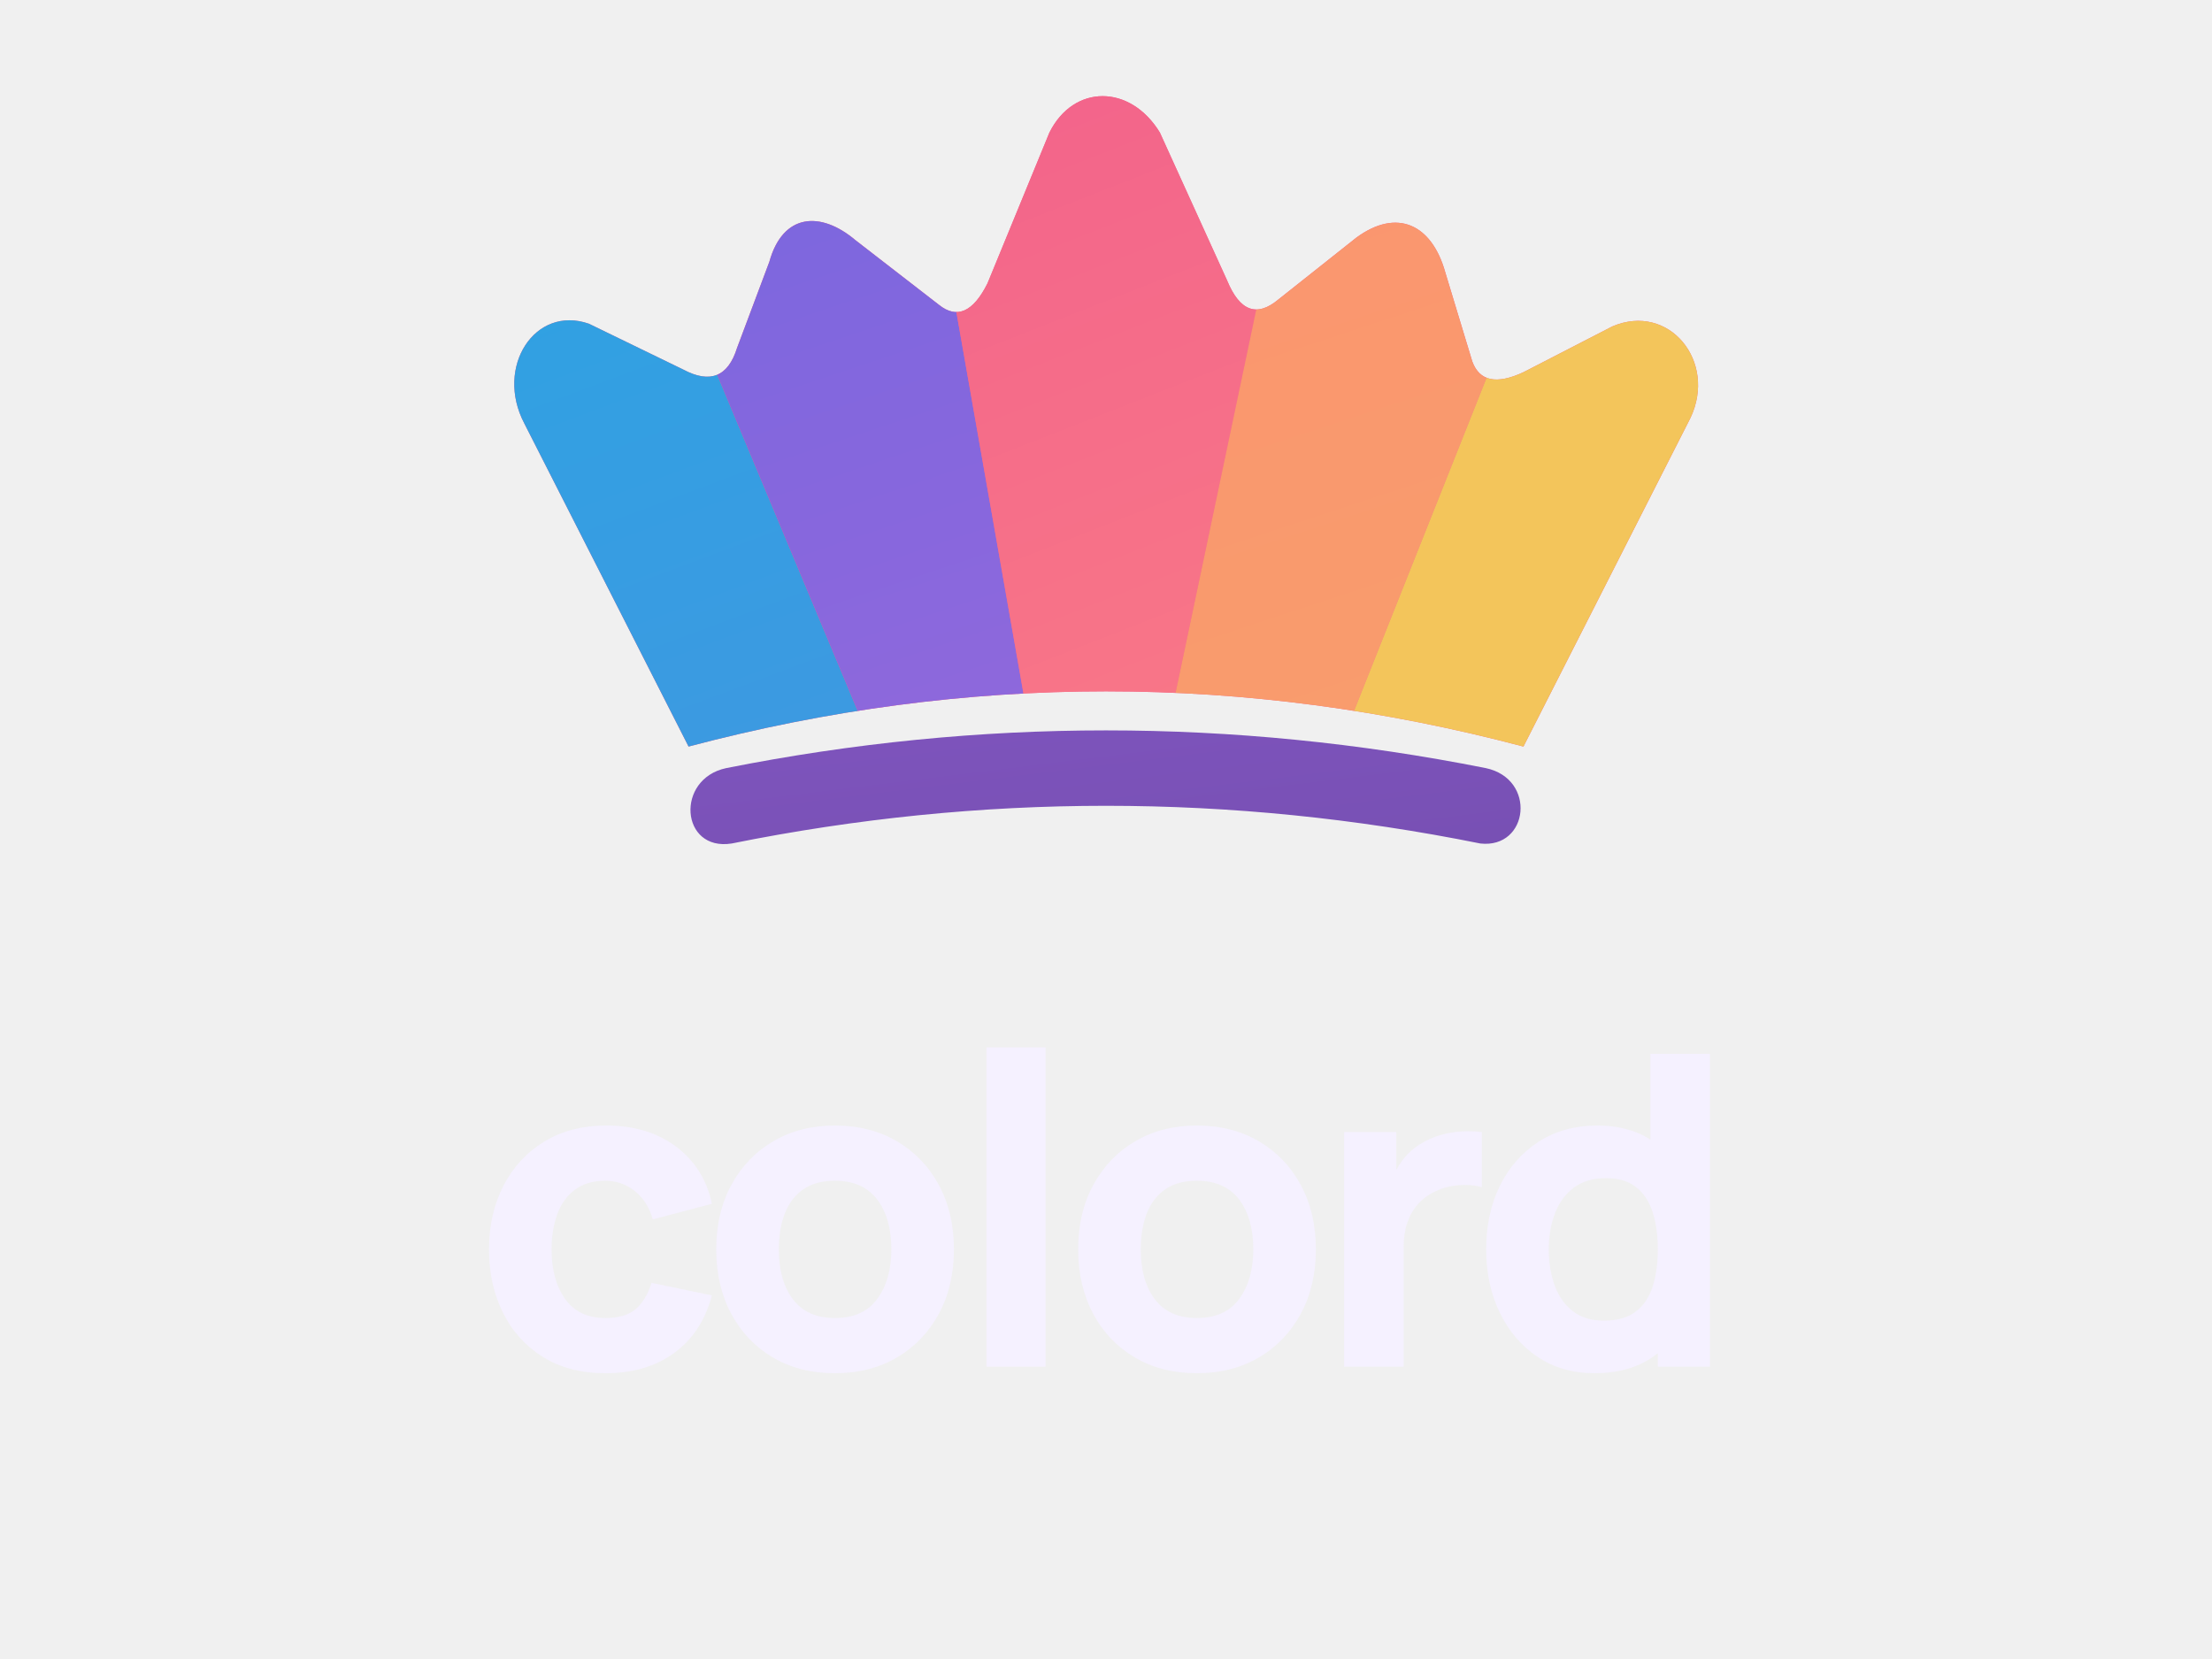
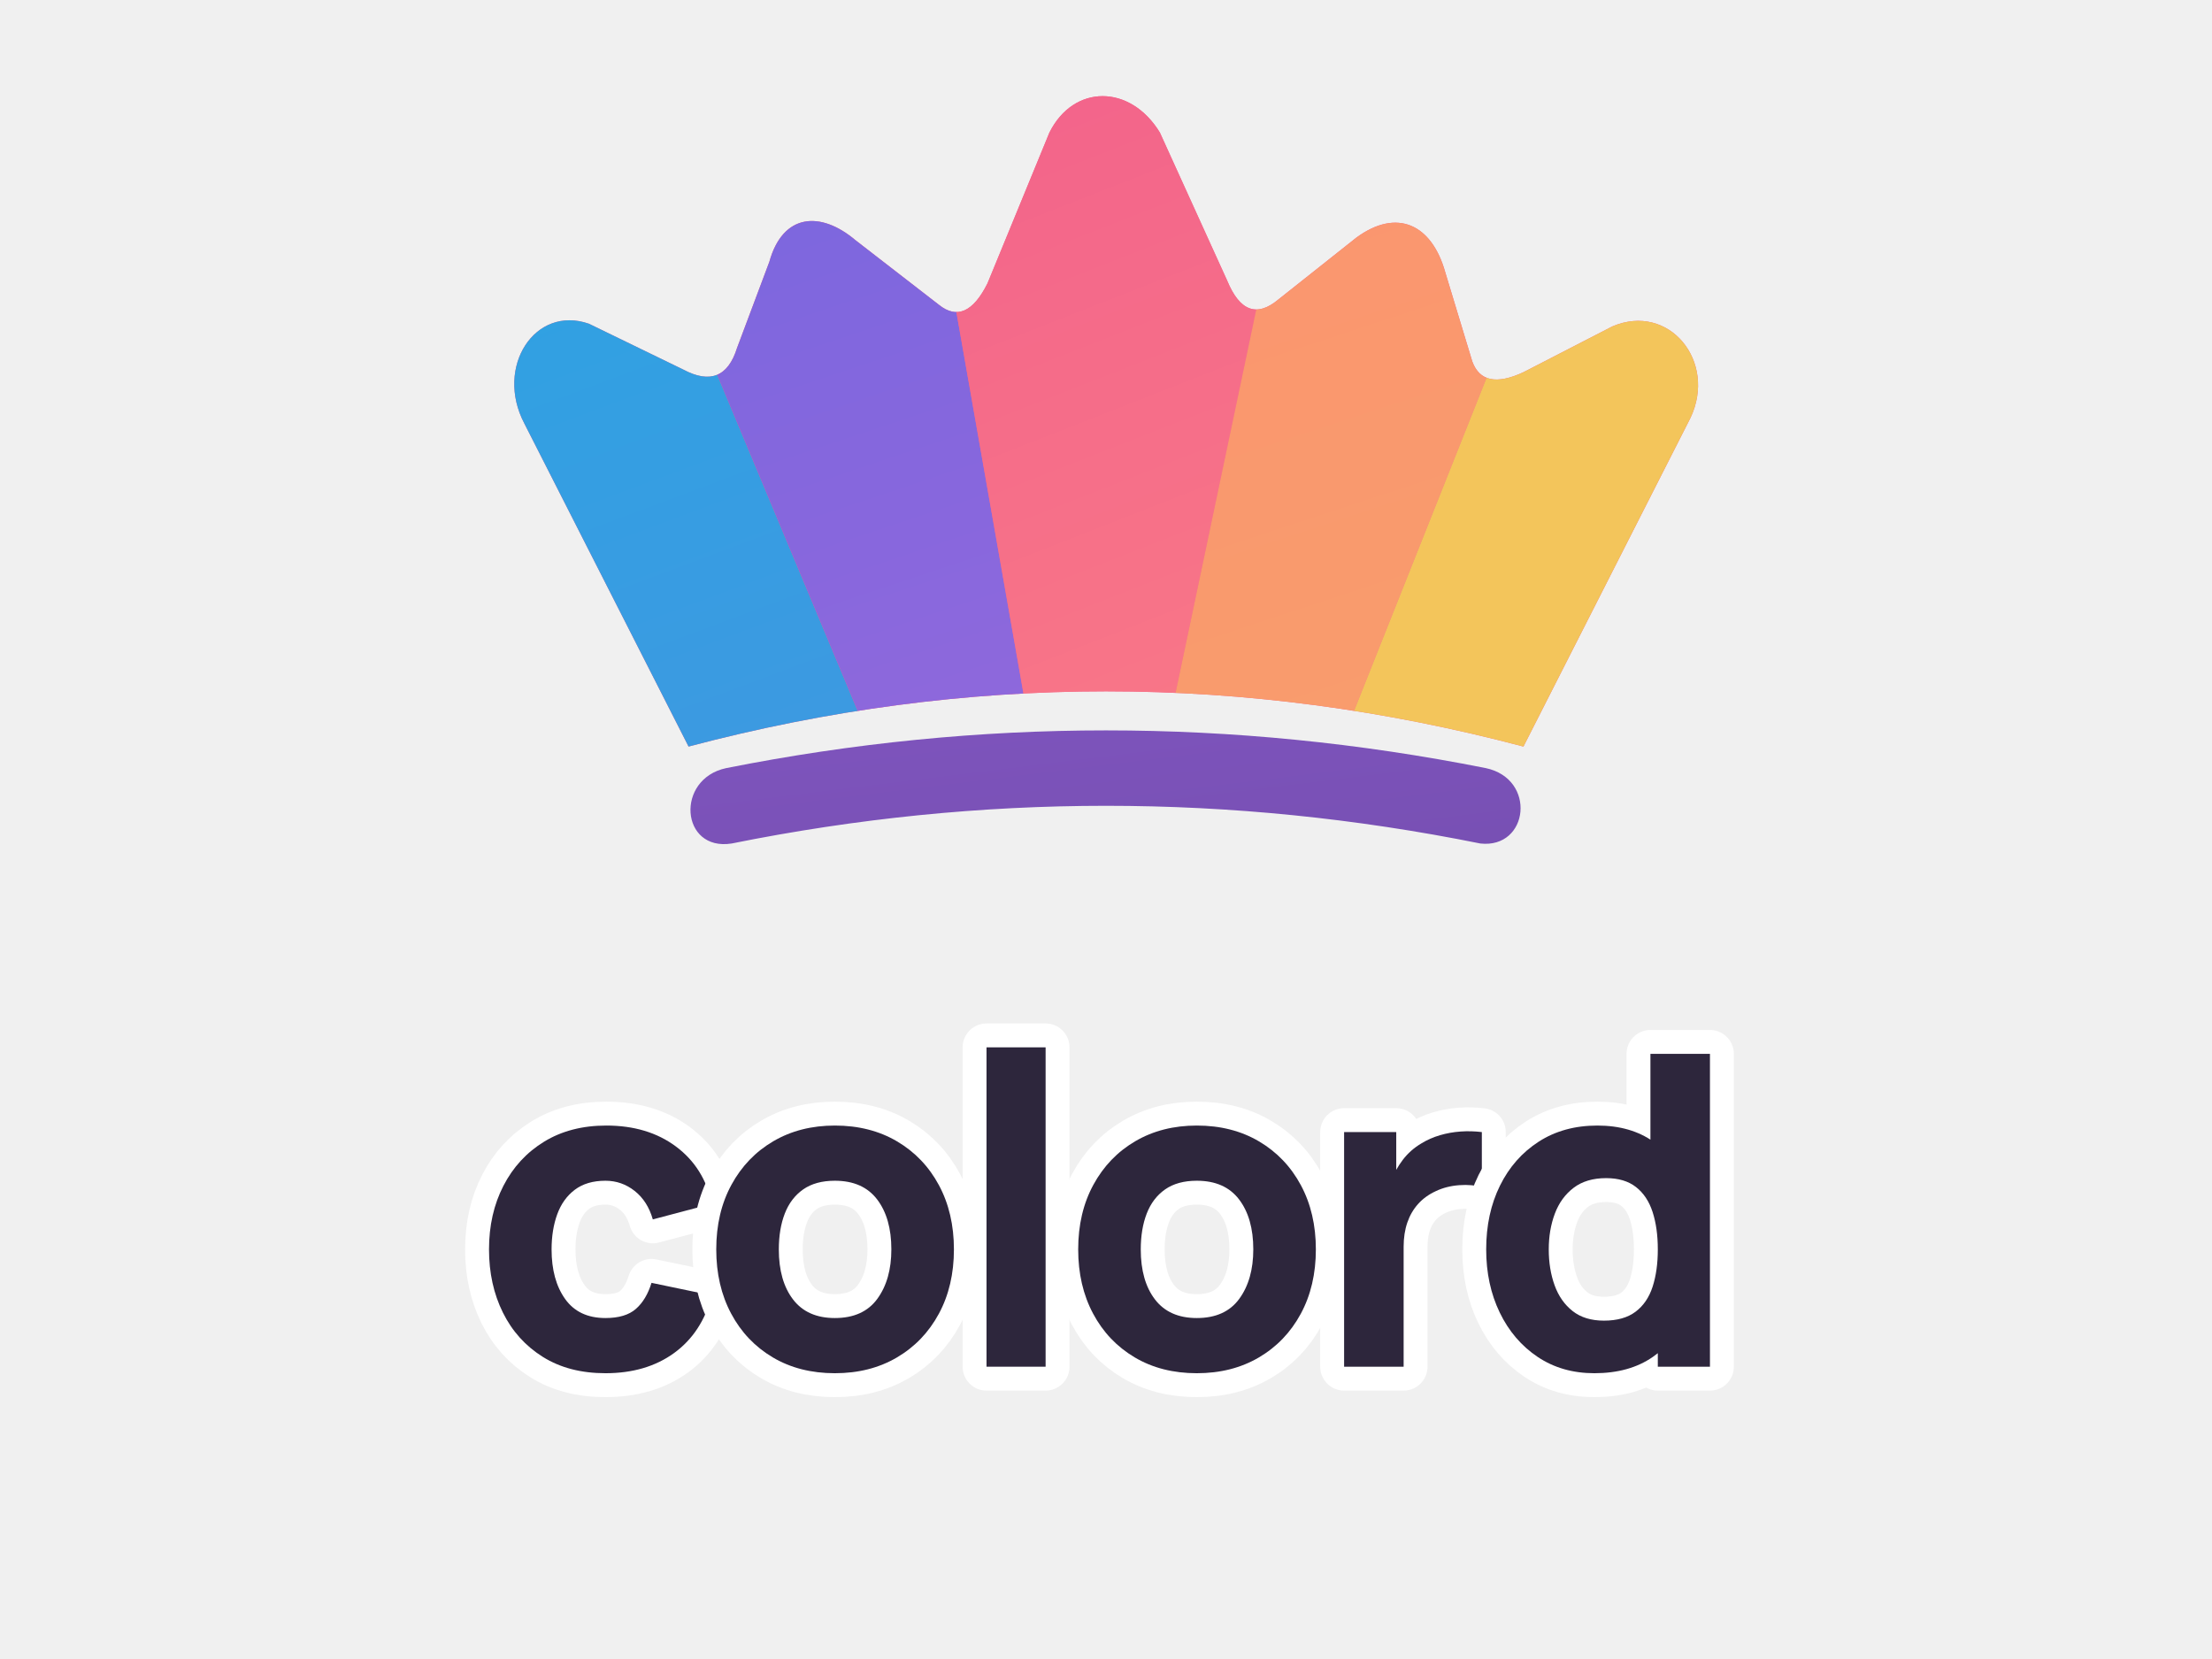
<svg xmlns="http://www.w3.org/2000/svg" viewBox="0 0 560 420" width="560" height="420" fill="none">
  <g transform="translate(130 24) scale(0.6818182)">
    <defs>
      <clipPath id="crown-body">
        <path d="M 65,242 L 4,122 C -7,101 8,78 28,85 L 63,102 Q 78,110 83,94 L 95,62 C 100,44 114,43 127,54 L 158,78 Q 168,86 176,70 L 199,14 C 208,-4 229,-4 240,14 L 265,69 Q 272,86 284,76 L 313,53 C 328,42 341,48 346,66 L 356,99 Q 360,110 375,103 L 408,86 C 429,77 447,99 437,120 L 375,242 Q 220,201 65,242 Z" />
      </clipPath>
      <linearGradient id="swatch-0" x1="0" y1="0" x2="0.2" y2="1" gradientUnits="objectBoundingBox">
        <stop stop-color="#2CA4E3" />
        <stop offset="1" stop-color="#3d99e1" />
      </linearGradient>
      <linearGradient id="swatch-1" x1="0" y1="0" x2="0.2" y2="1" gradientUnits="objectBoundingBox">
        <stop stop-color="#7866DF" />
        <stop offset="1" stop-color="#8F68DC" />
      </linearGradient>
      <linearGradient id="swatch-2" x1="0" y1="0" x2="0.2" y2="1" gradientUnits="objectBoundingBox">
        <stop stop-color="#F2638B" />
        <stop offset="1" stop-color="#F97887" />
      </linearGradient>
      <linearGradient id="swatch-3" x1="0" y1="0" x2="0.2" y2="1" gradientUnits="objectBoundingBox">
        <stop stop-color="#FA9470" />
        <stop offset="1" stop-color="#f99d6c" />
      </linearGradient>
      <linearGradient id="swatch-4" x1="0" y1="0" x2="0.2" y2="1" gradientUnits="objectBoundingBox">
        <stop stop-color="#F3C55B" />
        <stop offset="1" stop-color="#f3c55b" />
      </linearGradient>
      <linearGradient id="band" x2="0.9" y2="1">
        <stop stop-color="#7E54BD" />
        <stop offset="1" stop-color="#7850b4" />
      </linearGradient>
    </defs>
    <g clip-path="url(#crown-body)">
      <path d="M 65,242 L 4,122 C -7,101 8,78 28,85 L 63,102 Q 78,110 83,94 L 95,62 C 100,44 114,43 127,54 L 158,78 Q 168,86 176,70 L 199,14 C 208,-4 229,-4 240,14 L 265,69 Q 272,86 284,76 L 313,53 C 328,42 341,48 346,66 L 356,99 Q 360,110 375,103 L 408,86 C 429,77 447,99 437,120 L 375,242 Q 220,201 65,242 Z" fill="#F2638B" />
      <polygon points="0,0 32.17,0 149.232,280 0,280" fill="url(#swatch-0)" />
      <polygon points="32.17,0 150.26,0 199.495,280 149.232,280" fill="url(#swatch-1)" />
      <polygon points="150.26,0 292.575,0 233.632,280 199.495,280" fill="url(#swatch-2)" />
      <polygon points="292.575,0 403.119,0 291.695,280 233.632,280" fill="url(#swatch-3)" />
      <polygon points="403.119,0 440,0 440,280 291.695,280" fill="url(#swatch-4)" />
    </g>
    <path d="M 79,250 Q 220,222 361,250 C 380,254 377,280 359,278 Q 220,250 81,278 C 62,281 60,254 79,250 Z" fill="url(#band)" />
  </g>
-   <g fill="#F5F1FF" transform="translate(119.4 346) scale(0.055 -0.055)">
+   <g fill="#2D263C" stroke="#FFFFFF" stroke-width="220" stroke-linejoin="round" paint-order="stroke fill" transform="translate(119.4 346) scale(0.055 -0.055)">
    <path d="M616 -30Q448 -30 328 45Q208 120 144 249Q80 378 80 540Q80 704 146.5 833Q213 962 334 1036Q455 1110 620 1110Q811 1110 940.5 1013.5Q1070 917 1106 750L834 678Q810 762 750.5 809Q691 856 616 856Q530 856 475 814.5Q420 773 394 701.5Q368 630 368 540Q368 399 430.5 311.5Q493 224 616 224Q708 224 756 266Q804 308 828 386L1106 328Q1060 156 932 63Q804 -30 616 -30Z" transform="translate(0 0)" />
    <path d="M626 -30Q463 -30 340 43Q217 116 148.5 244.5Q80 373 80 540Q80 709 150 837.5Q220 966 343 1038Q466 1110 626 1110Q789 1110 912.5 1037Q1036 964 1105 835.5Q1174 707 1174 540Q1174 372 1104.5 243.5Q1035 115 911.5 42.5Q788 -30 626 -30ZM626 224Q757 224 821.5 312.5Q886 401 886 540Q886 684 820.5 770Q755 856 626 856Q537 856 480 816Q423 776 395.5 705Q368 634 368 540Q368 395 433.5 309.5Q499 224 626 224Z" transform="translate(1046 0)" />
    <path d="M160 0L160 1470L432 1470L432 0Z" transform="translate(2210 0)" />
    <path d="M626 -30Q463 -30 340 43Q217 116 148.5 244.5Q80 373 80 540Q80 709 150 837.5Q220 966 343 1038Q466 1110 626 1110Q789 1110 912.5 1037Q1036 964 1105 835.5Q1174 707 1174 540Q1174 372 1104.5 243.5Q1035 115 911.5 42.5Q788 -30 626 -30ZM626 224Q757 224 821.5 312.5Q886 401 886 540Q886 684 820.5 770Q755 856 626 856Q537 856 480 816Q423 776 395.5 705Q368 634 368 540Q368 395 433.5 309.5Q499 224 626 224Z" transform="translate(2712 0)" />
    <path d="M140 0L140 1080L380 1080L380 816L354 850Q375 906 410 952Q445 998 496 1028Q535 1052 581 1065.5Q627 1079 676 1082.5Q725 1086 774 1080L774 826Q729 840 669.5 835.5Q610 831 562 808Q514 786 481 749.5Q448 713 431 663.5Q414 614 414 552L414 0Z" transform="translate(3876 0)" />
    <path d="M578 -30Q429 -30 317 45Q205 120 142.5 249Q80 378 80 540Q80 705 143.5 833.5Q207 962 322 1036Q437 1110 592 1110Q746 1110 851 1035Q956 960 1010 831Q1064 702 1064 540Q1064 378 1009.5 249Q955 120 847 45Q739 -30 578 -30ZM622 212Q713 212 767.5 253Q822 294 846 368Q870 442 870 540Q870 638 846 712Q822 786 769.5 827Q717 868 632 868Q541 868 482.5 823.5Q424 779 396 704.5Q368 630 368 540Q368 449 395 374.5Q422 300 478 256Q534 212 622 212ZM870 0L870 740L836 740L836 1440L1110 1440L1110 0Z" transform="translate(4590 0)" />
  </g>
</svg>
